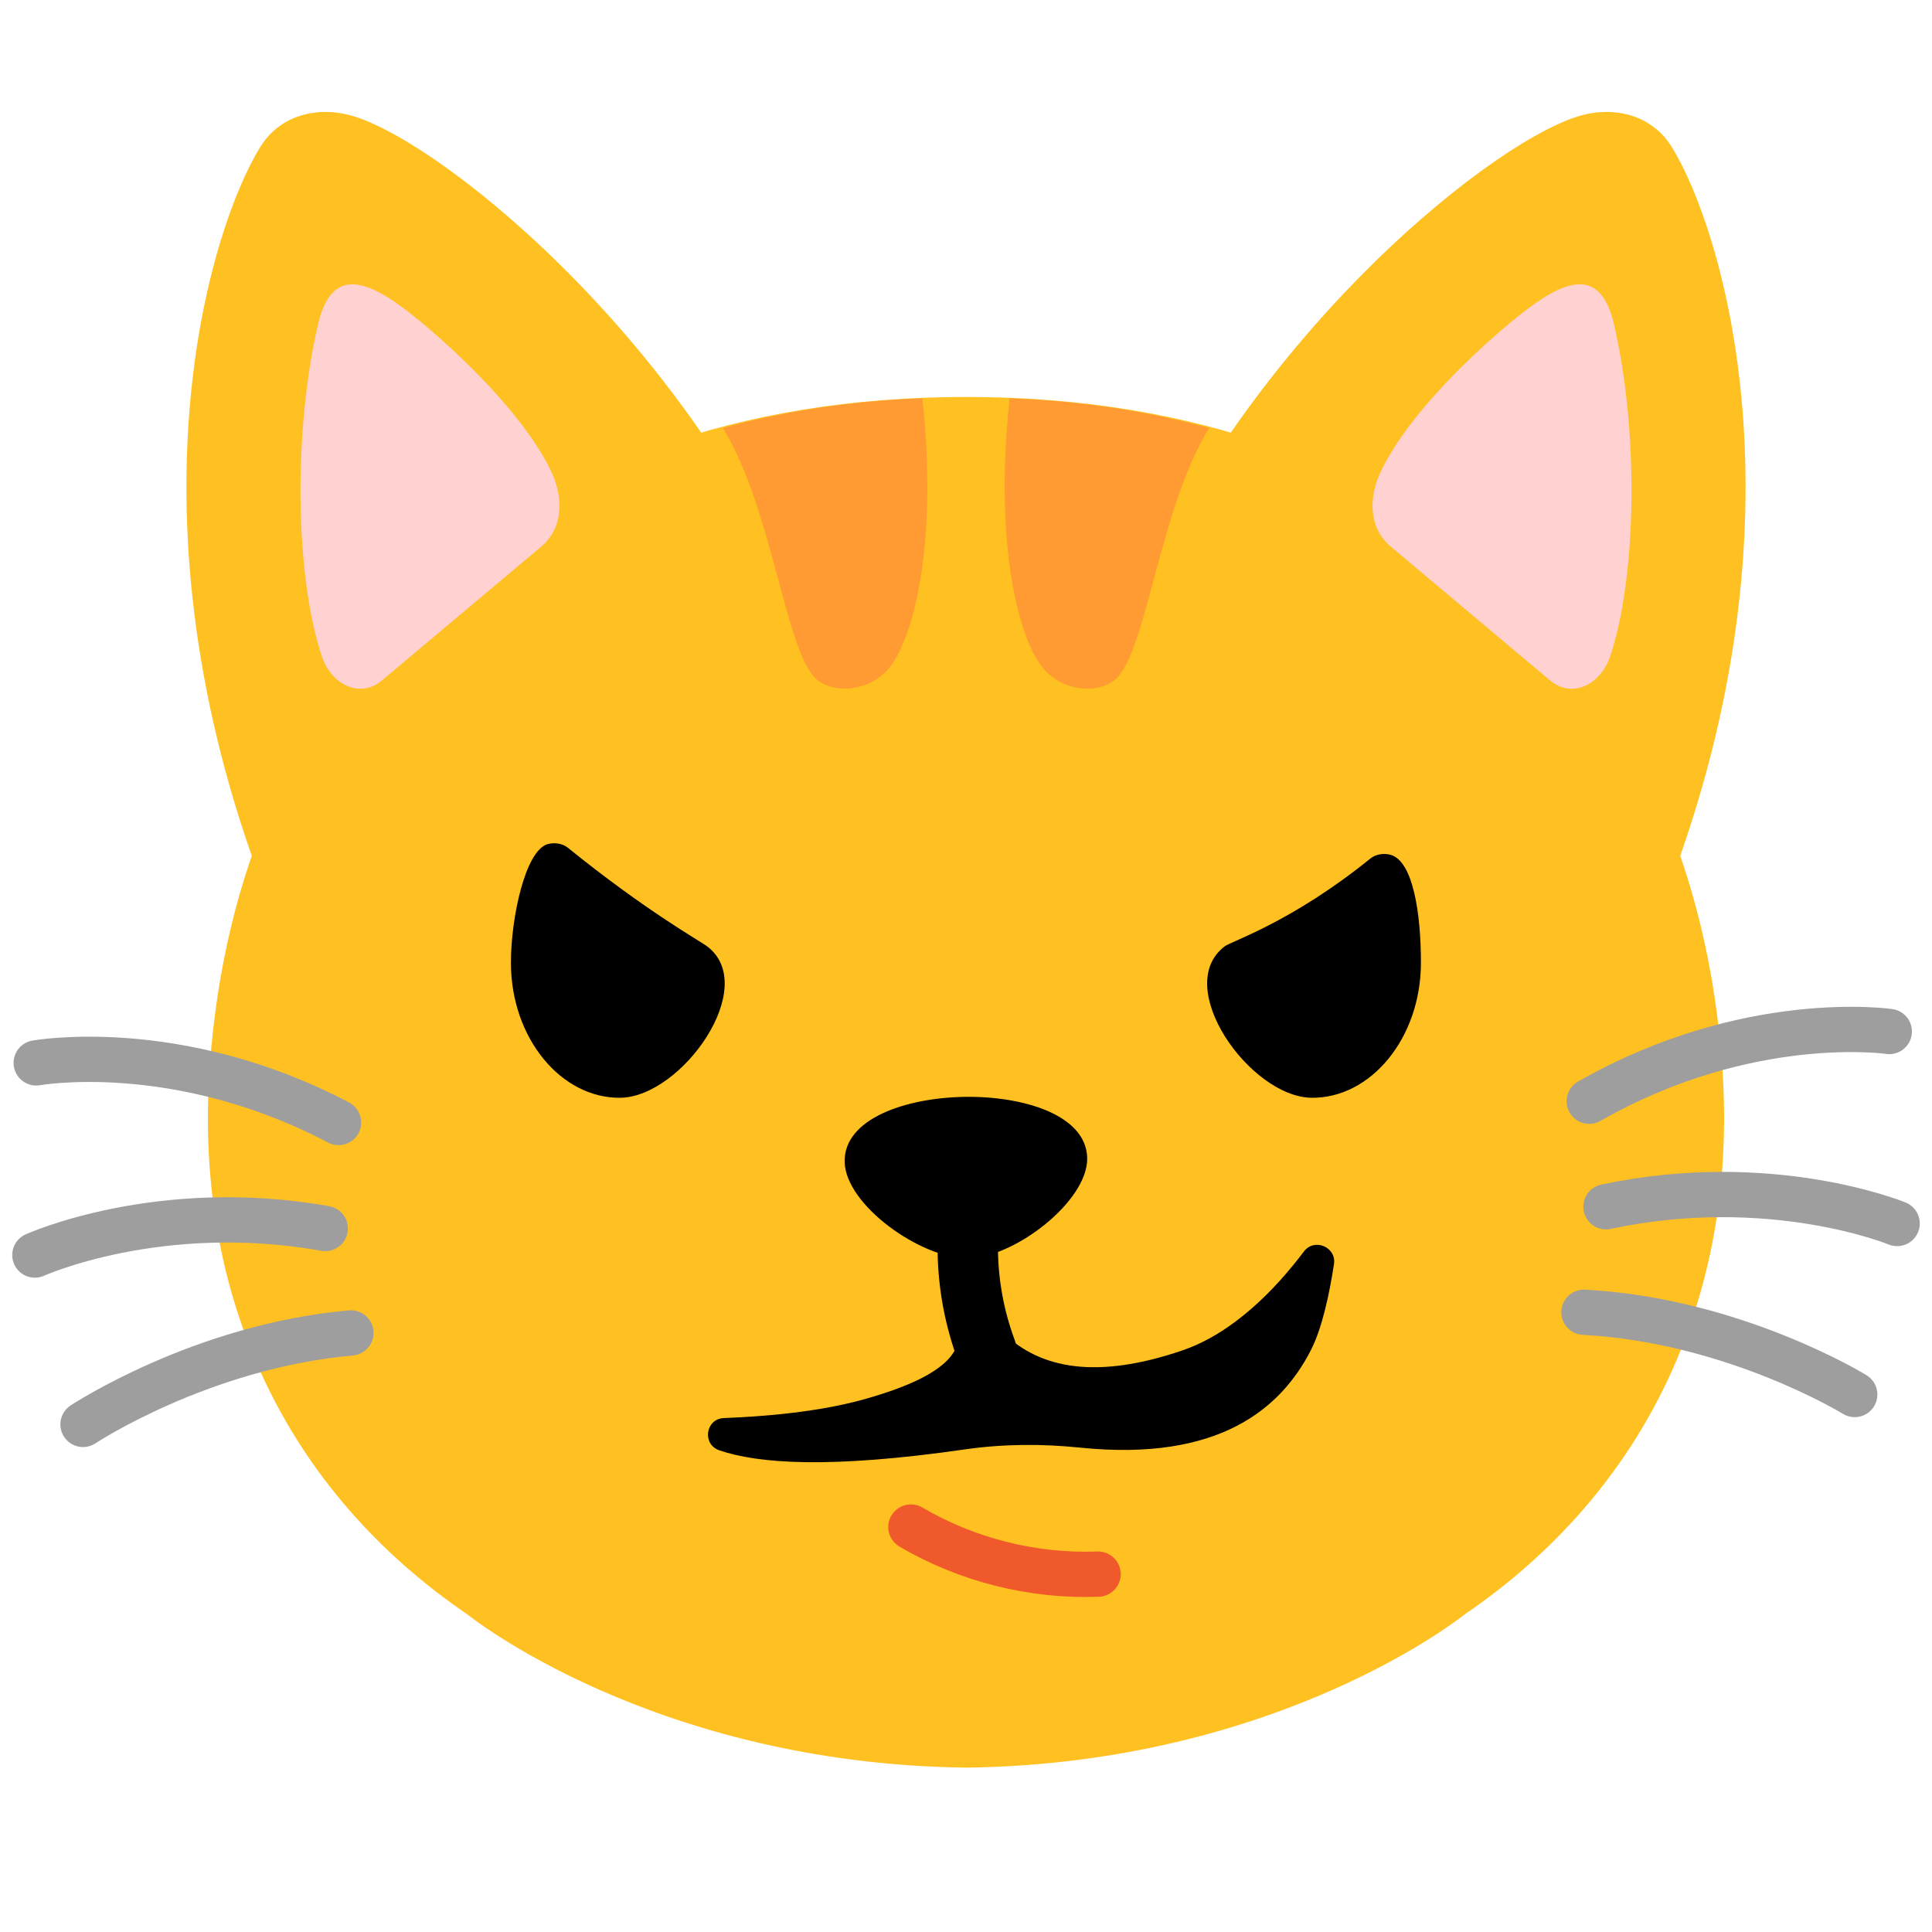
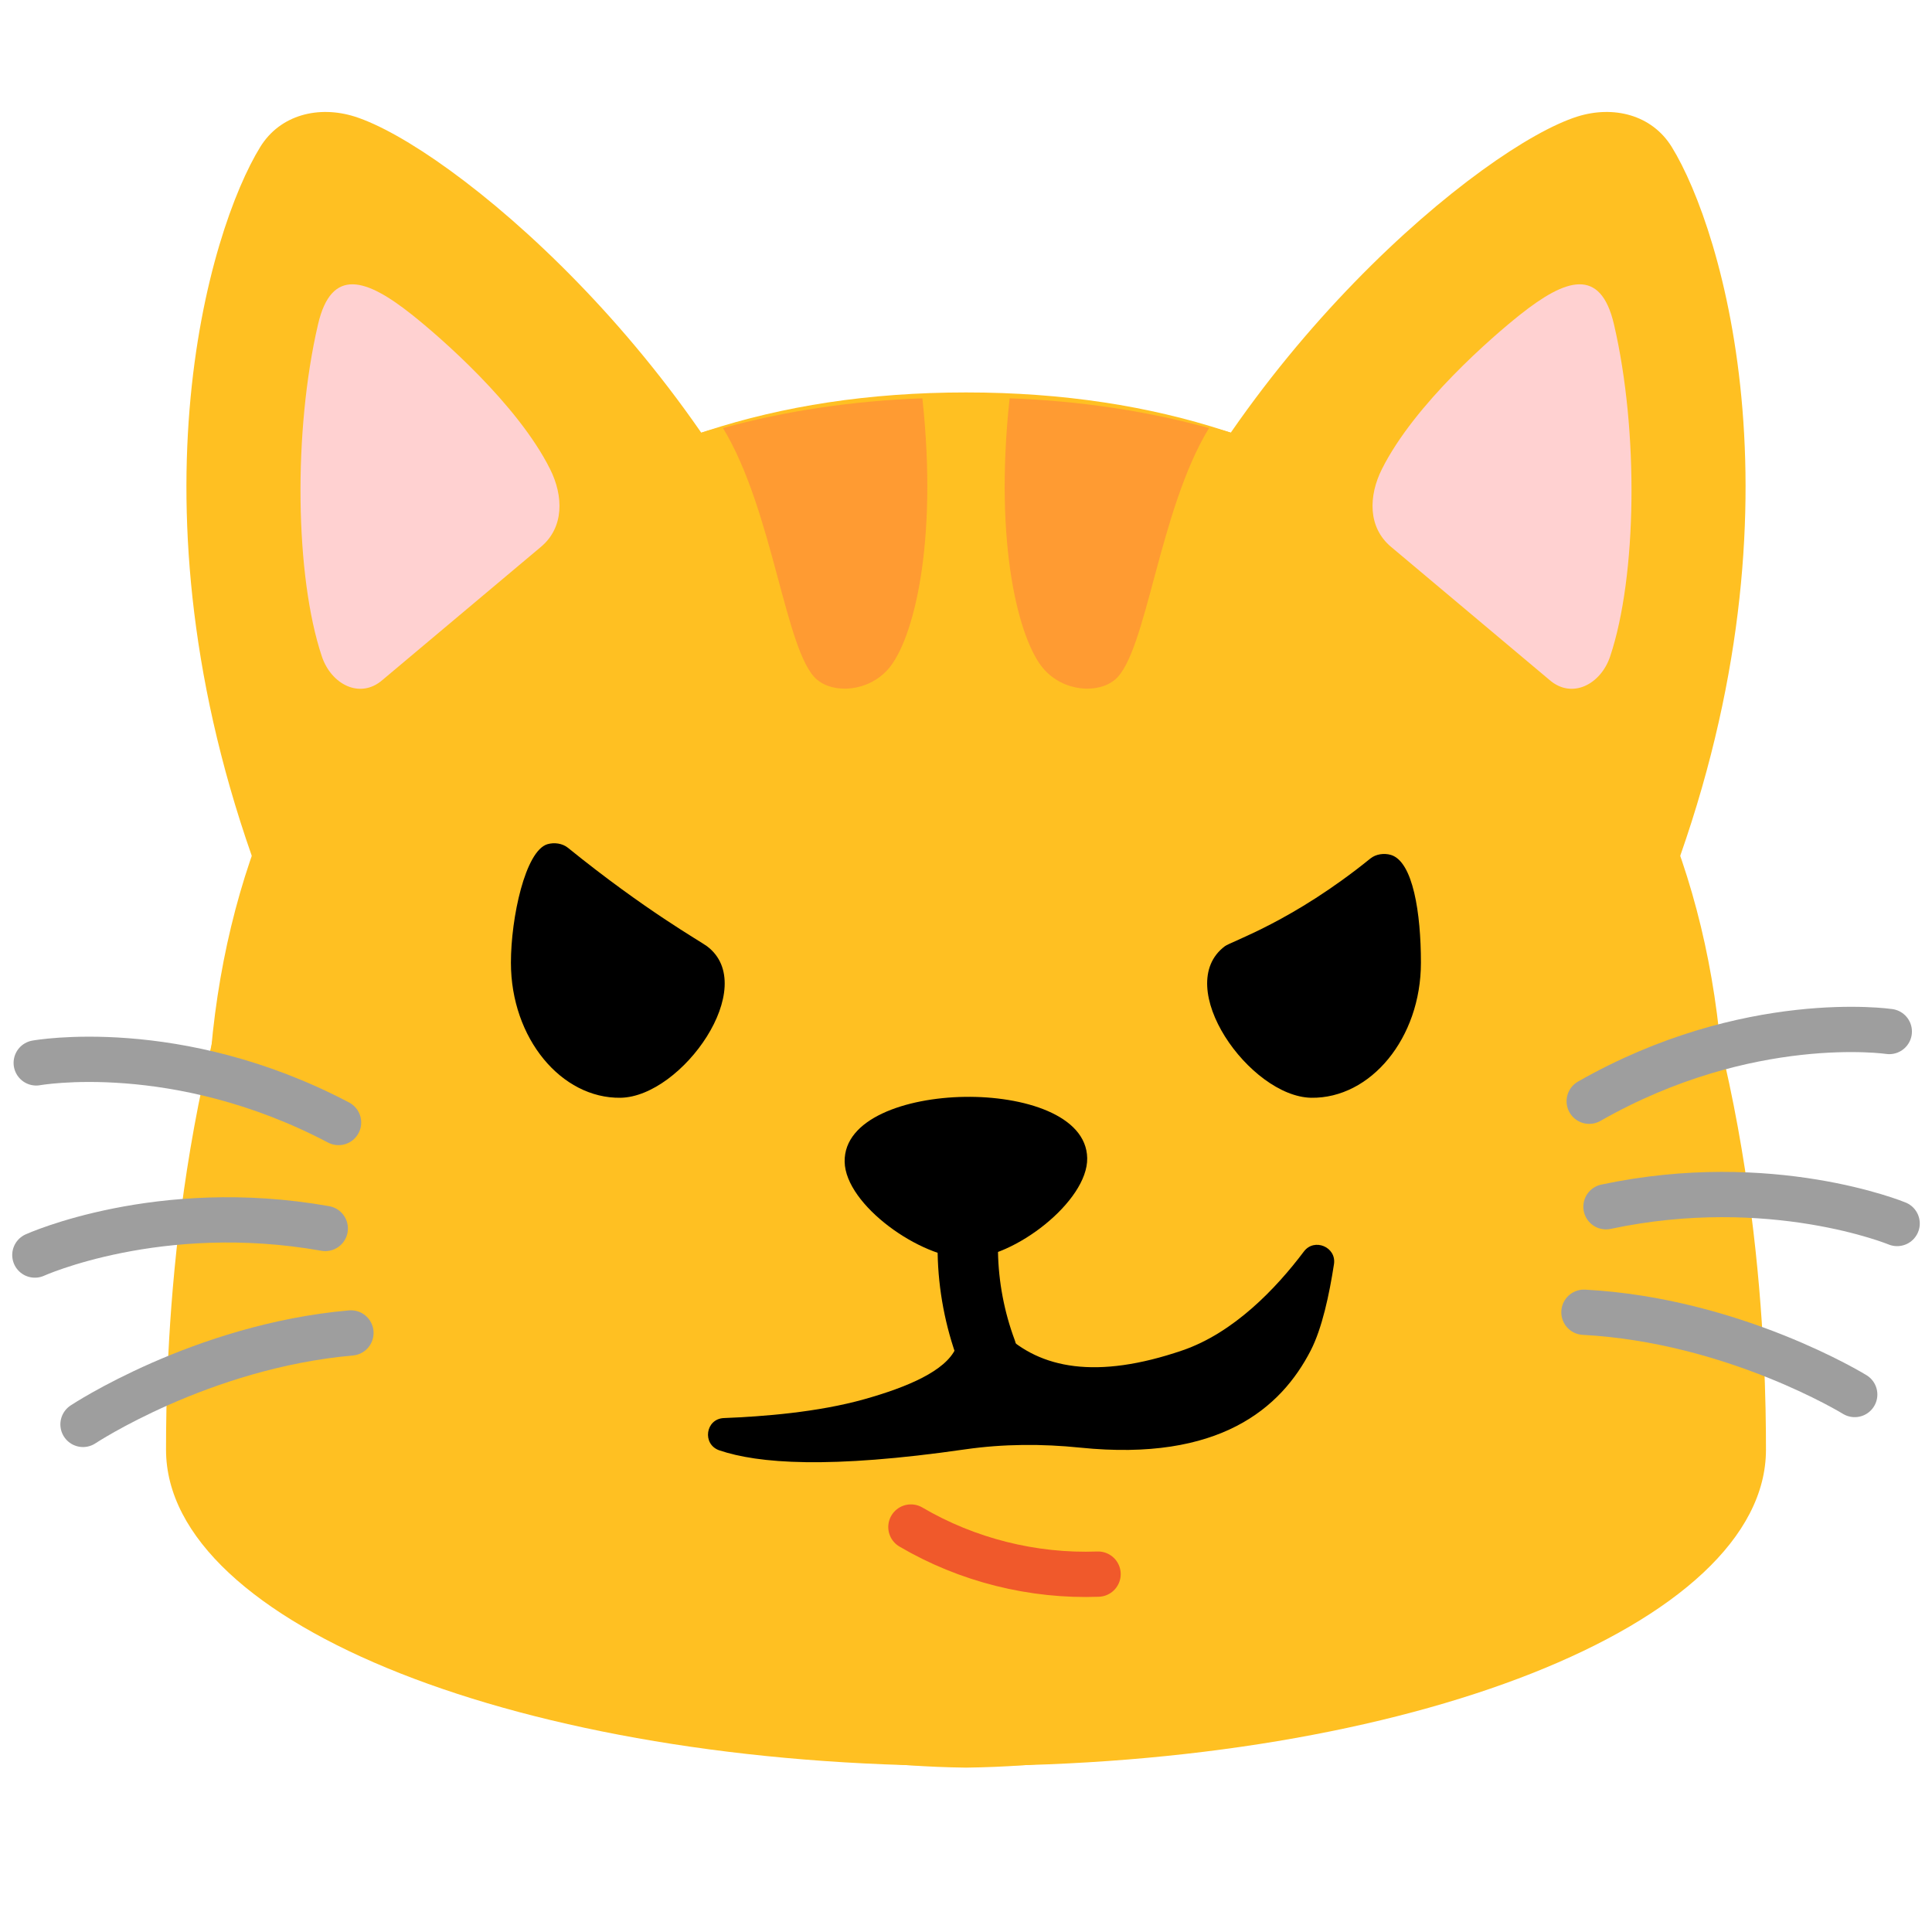
- <svg xmlns="http://www.w3.org/2000/svg" version="1.1" id="Layer_4_copy" x="0px" y="0px" viewBox="0 0 128 128" style="enable-background:new 0 0 128 128;" xml:space="preserve">
-   <g>
-     <path style="fill:#FFC022;" d="M110.47,59.02c9.51-24.83,3.65-43.83,0.29-49.28c-1.33-2.16-3.89-2.76-6.25-2.02   C98.29,9.68,81.5,23.4,74.08,42.6" />
-     <path style="fill:#FFC022;" d="M17.53,59.02c-9.51-24.83-3.65-43.83-0.29-49.28c1.33-2.16,3.89-2.76,6.25-2.02   C29.71,9.68,46.5,23.4,53.92,42.6" />
-     <path style="fill:#FFC022;" d="M114.11,70.76C112.31,44.78,94.44,26.3,64,26.3S15.69,44.78,13.89,70.76   c-1.05,15.14,5.05,28.01,17.09,36.21c0,0,12.21,9.88,33.02,10.14c20.81-0.26,33.02-10.14,33.02-10.14   C109.05,98.77,115.16,85.9,114.11,70.76z" />
-     <path style="opacity:0.47;fill:#FF7043;" d="M54.12,45.02c1.13,0.96,3.42,0.82,4.75-0.72c1.61-1.87,3.29-8.17,2.24-17.91   c-4.67,0.17-9.09,0.84-13.21,1.97C51.23,33.82,52.03,43.24,54.12,45.02z" />
-     <path style="opacity:0.47;fill:#FF7043;" d="M73.88,45.02c-1.13,0.96-3.42,0.82-4.75-0.72c-1.61-1.87-3.29-8.17-2.24-17.91   c4.67,0.17,9.09,0.84,13.21,1.97C76.77,33.82,75.97,43.24,73.88,45.02z" />
-     <path d="M55.96,76.97c-0.05-2.86,4.06-4.24,7.95-4.3s8.07,1.2,8.12,4.06c0.05,2.86-4.86,6.64-7.95,6.64   C61,83.37,56.01,79.83,55.96,76.97z" />
-     <path d="M66.47,88.31c2.44,2.37,6.18,3.1,11.86,1.16c3.4-1.16,6.21-4.1,8.06-6.56c0.69-0.91,2.16-0.29,1.99,0.84   c-0.31,2.02-0.79,4.26-1.54,5.72c-1.97,3.83-6.05,7.38-15.27,6.44c-2.53-0.26-5.08-0.25-7.6,0.11c-9.06,1.31-13.74,0.94-16.31,0.07   c-1.16-0.4-0.92-2.09,0.3-2.14c2.57-0.1,6.22-0.38,9.31-1.25c2.84-0.8,5.36-1.86,6.05-3.37S65.9,87.75,66.47,88.31z" />
-     <path style="fill:none;stroke:#000000;stroke-width:4;stroke-linecap:round;stroke-miterlimit:10;" d="M65.35,89.47   c-0.77-2.07-1.19-4.28-1.23-6.49" />
-     <path style="fill:none;stroke:#F0592B;stroke-width:3;stroke-linecap:round;stroke-miterlimit:10;" d="M60.35,101.17   c3.73,2.19,8.08,3.28,12.4,3.12" />
-     <g>
-       <g>
-         <path style="fill:none;stroke:#9E9E9E;stroke-width:3;stroke-linecap:round;stroke-miterlimit:10;" d="M2.4,70.42     c0,0,9.31-1.69,20.03,3.95" />
-         <path style="fill:none;stroke:#9E9E9E;stroke-width:3;stroke-linecap:round;stroke-miterlimit:10;" d="M2.31,83.15     c0,0,8.21-3.72,19.24-1.76" />
-         <path style="fill:none;stroke:#9E9E9E;stroke-width:3;stroke-linecap:round;stroke-miterlimit:10;" d="M5.5,94.37     c0,0,7.82-5.18,17.75-6.06" />
-       </g>
-       <g>
-         <path style="fill:none;stroke:#9E9E9E;stroke-width:3;stroke-linecap:round;stroke-miterlimit:10;" d="M125.17,68.34     c0,0-9.36-1.38-19.88,4.62" />
-         <path style="fill:none;stroke:#9E9E9E;stroke-width:3;stroke-linecap:round;stroke-miterlimit:10;" d="M125.69,81.06     c0,0-8.33-3.44-19.29-1.11" />
-         <path style="fill:none;stroke:#9E9E9E;stroke-width:3;stroke-linecap:round;stroke-miterlimit:10;" d="M122.88,92.39     c0,0-7.99-4.92-17.94-5.45" />
-       </g>
-     </g>
-     <g>
-       <path d="M33.85,63.78c0-2.98,0.95-7.41,2.42-7.85c0.45-0.13,0.99-0.06,1.36,0.24c5.16,4.18,8.79,6.2,9.21,6.52    c3.53,2.65-1.65,9.96-5.72,10.04C37.19,72.79,33.85,68.79,33.85,63.78z" />
-       <path d="M94.14,63.78c0-3.27-0.52-6.7-1.99-7.14c-0.45-0.13-0.99-0.06-1.36,0.24c-5.16,4.18-9.22,5.49-9.64,5.81    c-3.53,2.65,1.65,9.96,5.72,10.04C90.8,72.79,94.14,68.79,94.14,63.78z" />
-     </g>
-     <path style="fill:#FFD1D1;" d="M92.16,36.23c-1.54-1.29-1.5-3.37-0.6-5.16c2.16-4.31,7.33-8.78,9.16-10.23   c3-2.38,5.32-3.18,6.21,0.65c1.65,7.08,1.52,16.69-0.25,21.99c-0.62,1.87-2.54,2.86-4.02,1.57L92.16,36.23z" />
-     <path style="fill:#FFD1D1;" d="M35.84,36.23c1.54-1.29,1.5-3.37,0.6-5.16c-2.16-4.31-7.33-8.78-9.16-10.23   c-3-2.38-5.32-3.18-6.21,0.65c-1.65,7.08-1.52,16.69,0.25,21.99c0.62,1.87,2.54,2.86,4.02,1.57L35.84,36.23z" />
-   </g>
+ <svg xmlns="http://www.w3.org/2000/svg" width="128" height="128" viewBox="0 0 128 128" fill="none">
+   <path d="M110.47 59.02C119.98 34.19 114.12 15.19 110.76 9.74C109.43 7.58 106.87 6.98 104.51 7.72C98.29 9.68 81.5 23.4 74.08 42.6" fill="#FFC022" />
+   <path d="M17.53 59.02C8.02 34.19 13.88 15.19 17.24 9.74C18.57 7.58 21.13 6.98 23.49 7.72C29.71 9.68 46.5 23.4 53.92 42.6" fill="#FFC022" />
+   <path d="M114.11 70.76C112.31 44.78 94.44 26.3 64 26.3C33.56 26.3 15.69 44.78 13.89 70.76C12.84 85.9 18.94 98.77 30.98 106.97C30.98 106.97 43.19 116.85 64 117.11C84.81 116.85 97.02 106.97 97.02 106.97C109.05 98.77 115.16 85.9 114.11 70.76Z" fill="#FFC022" />
+   <path d="M64.004 26C12.226 26 11 84.475 11 96.048C11 107.63 34.728 117 64.004 117C93.281 117 117 107.63 117 96.048C117 84.475 115.774 26 64.004 26Z" fill="#FFC022" />
+   <path opacity="0.47" d="M54.12 45.02C55.25 45.98 57.54 45.84 58.87 44.3C60.48 42.43 62.16 36.13 61.11 26.39C56.44 26.56 52.02 27.23 47.9 28.36C51.23 33.82 52.03 43.24 54.12 45.02Z" fill="#FF7043" />
+   <path opacity="0.47" d="M73.88 45.02C72.75 45.98 70.46 45.84 69.13 44.3C67.52 42.43 65.84 36.13 66.89 26.39C71.56 26.56 75.98 27.23 80.1 28.36C76.77 33.82 75.97 43.24 73.88 45.02Z" fill="#FF7043" />
+   <path d="M55.96 76.97C55.91 74.11 60.02 72.73 63.91 72.67C67.8 72.61 71.98 73.87 72.03 76.73C72.08 79.59 67.17 83.37 64.08 83.37C61 83.37 56.01 79.83 55.96 76.97Z" fill="black" />
+   <path d="M66.47 88.31C68.91 90.68 72.65 91.41 78.33 89.47C81.73 88.31 84.54 85.37 86.39 82.91C87.08 82 88.55 82.62 88.38 83.75C88.07 85.77 87.59 88.01 86.84 89.47C84.87 93.3 80.79 96.85 71.57 95.91C69.04 95.65 66.49 95.66 63.97 96.02C54.91 97.33 50.23 96.96 47.66 96.09C46.5 95.69 46.74 94 47.96 93.95C50.53 93.85 54.18 93.57 57.27 92.7C60.11 91.9 62.63 90.84 63.32 89.33C64.01 87.82 65.9 87.75 66.47 88.31Z" fill="black" />
+   <path d="M65.35 89.47C64.58 87.4 64.16 85.19 64.12 82.98" stroke="black" stroke-width="4" stroke-miterlimit="10" stroke-linecap="round" />
+   <path d="M60.35 101.17C64.08 103.36 68.43 104.45 72.75 104.29" stroke="#F0592B" stroke-width="3" stroke-miterlimit="10" stroke-linecap="round" />
+   <path d="M2.4 70.42C2.4 70.42 11.71 68.73 22.43 74.37" stroke="#9E9E9E" stroke-width="3" stroke-miterlimit="10" stroke-linecap="round" />
+   <path d="M2.31 83.15C2.31 83.15 10.52 79.43 21.55 81.39" stroke="#9E9E9E" stroke-width="3" stroke-miterlimit="10" stroke-linecap="round" />
+   <path d="M5.5 94.37C5.5 94.37 13.32 89.19 23.25 88.31" stroke="#9E9E9E" stroke-width="3" stroke-miterlimit="10" stroke-linecap="round" />
+   <path d="M125.17 68.34C125.17 68.34 115.81 66.96 105.29 72.96" stroke="#9E9E9E" stroke-width="3" stroke-miterlimit="10" stroke-linecap="round" />
+   <path d="M125.69 81.06C125.69 81.06 117.36 77.62 106.4 79.95" stroke="#9E9E9E" stroke-width="3" stroke-miterlimit="10" stroke-linecap="round" />
+   <path d="M122.88 92.39C122.88 92.39 114.89 87.47 104.94 86.94" stroke="#9E9E9E" stroke-width="3" stroke-miterlimit="10" stroke-linecap="round" />
+   <path d="M33.85 63.78C33.85 60.8 34.8 56.37 36.27 55.93C36.72 55.8 37.26 55.87 37.63 56.17C42.79 60.35 46.42 62.37 46.84 62.69C50.37 65.34 45.19 72.65 41.12 72.73C37.19 72.79 33.85 68.79 33.85 63.78Z" fill="black" />
+   <path d="M94.14 63.78C94.14 60.51 93.62 57.08 92.15 56.64C91.7 56.51 91.16 56.58 90.79 56.88C85.63 61.06 81.57 62.37 81.15 62.69C77.62 65.34 82.8 72.65 86.87 72.73C90.8 72.79 94.14 68.79 94.14 63.78Z" fill="black" />
+   <path d="M92.16 36.23C90.62 34.94 90.66 32.86 91.56 31.07C93.72 26.76 98.89 22.29 100.72 20.84C103.72 18.46 106.04 17.66 106.93 21.49C108.58 28.57 108.45 38.18 106.68 43.48C106.06 45.35 104.14 46.34 102.66 45.05L92.16 36.23Z" fill="#FFD1D1" />
+   <path d="M35.84 36.23C37.38 34.94 37.34 32.86 36.44 31.07C34.28 26.76 29.11 22.29 27.28 20.84C24.28 18.46 21.96 17.66 21.07 21.49C19.42 28.57 19.55 38.18 21.32 43.48C21.94 45.35 23.86 46.34 25.34 45.05L35.84 36.23Z" fill="#FFD1D1" />
</svg>
